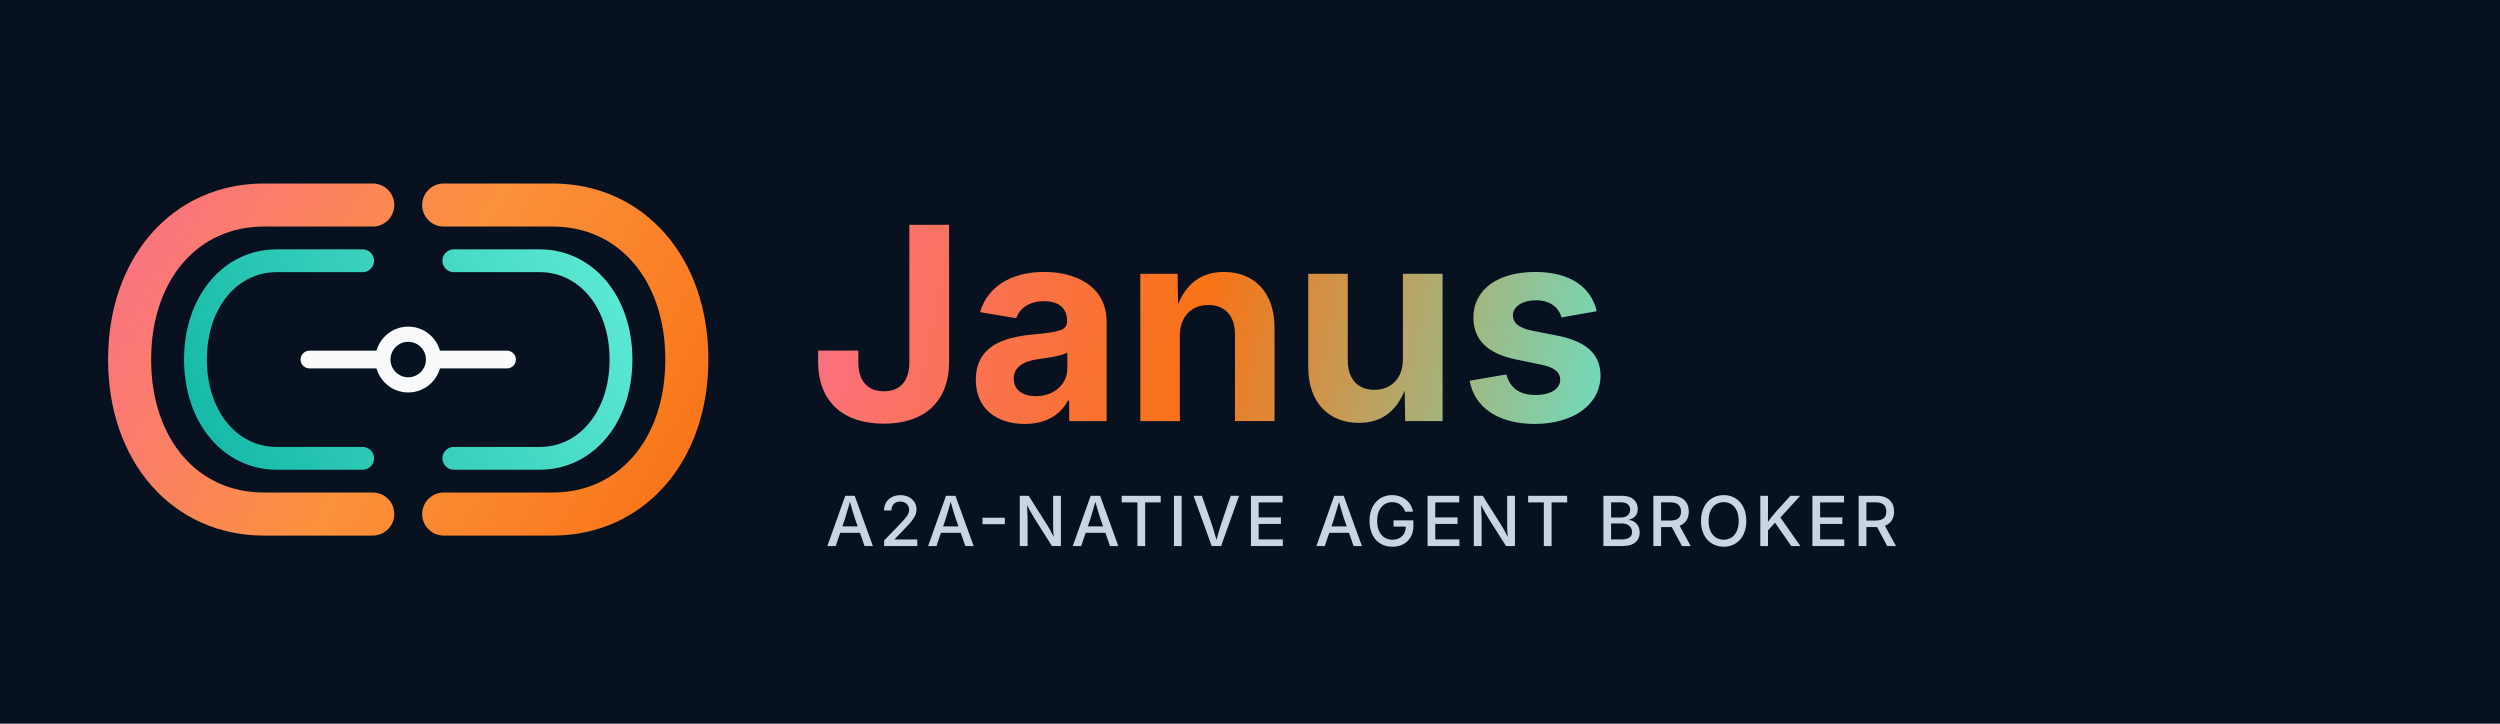
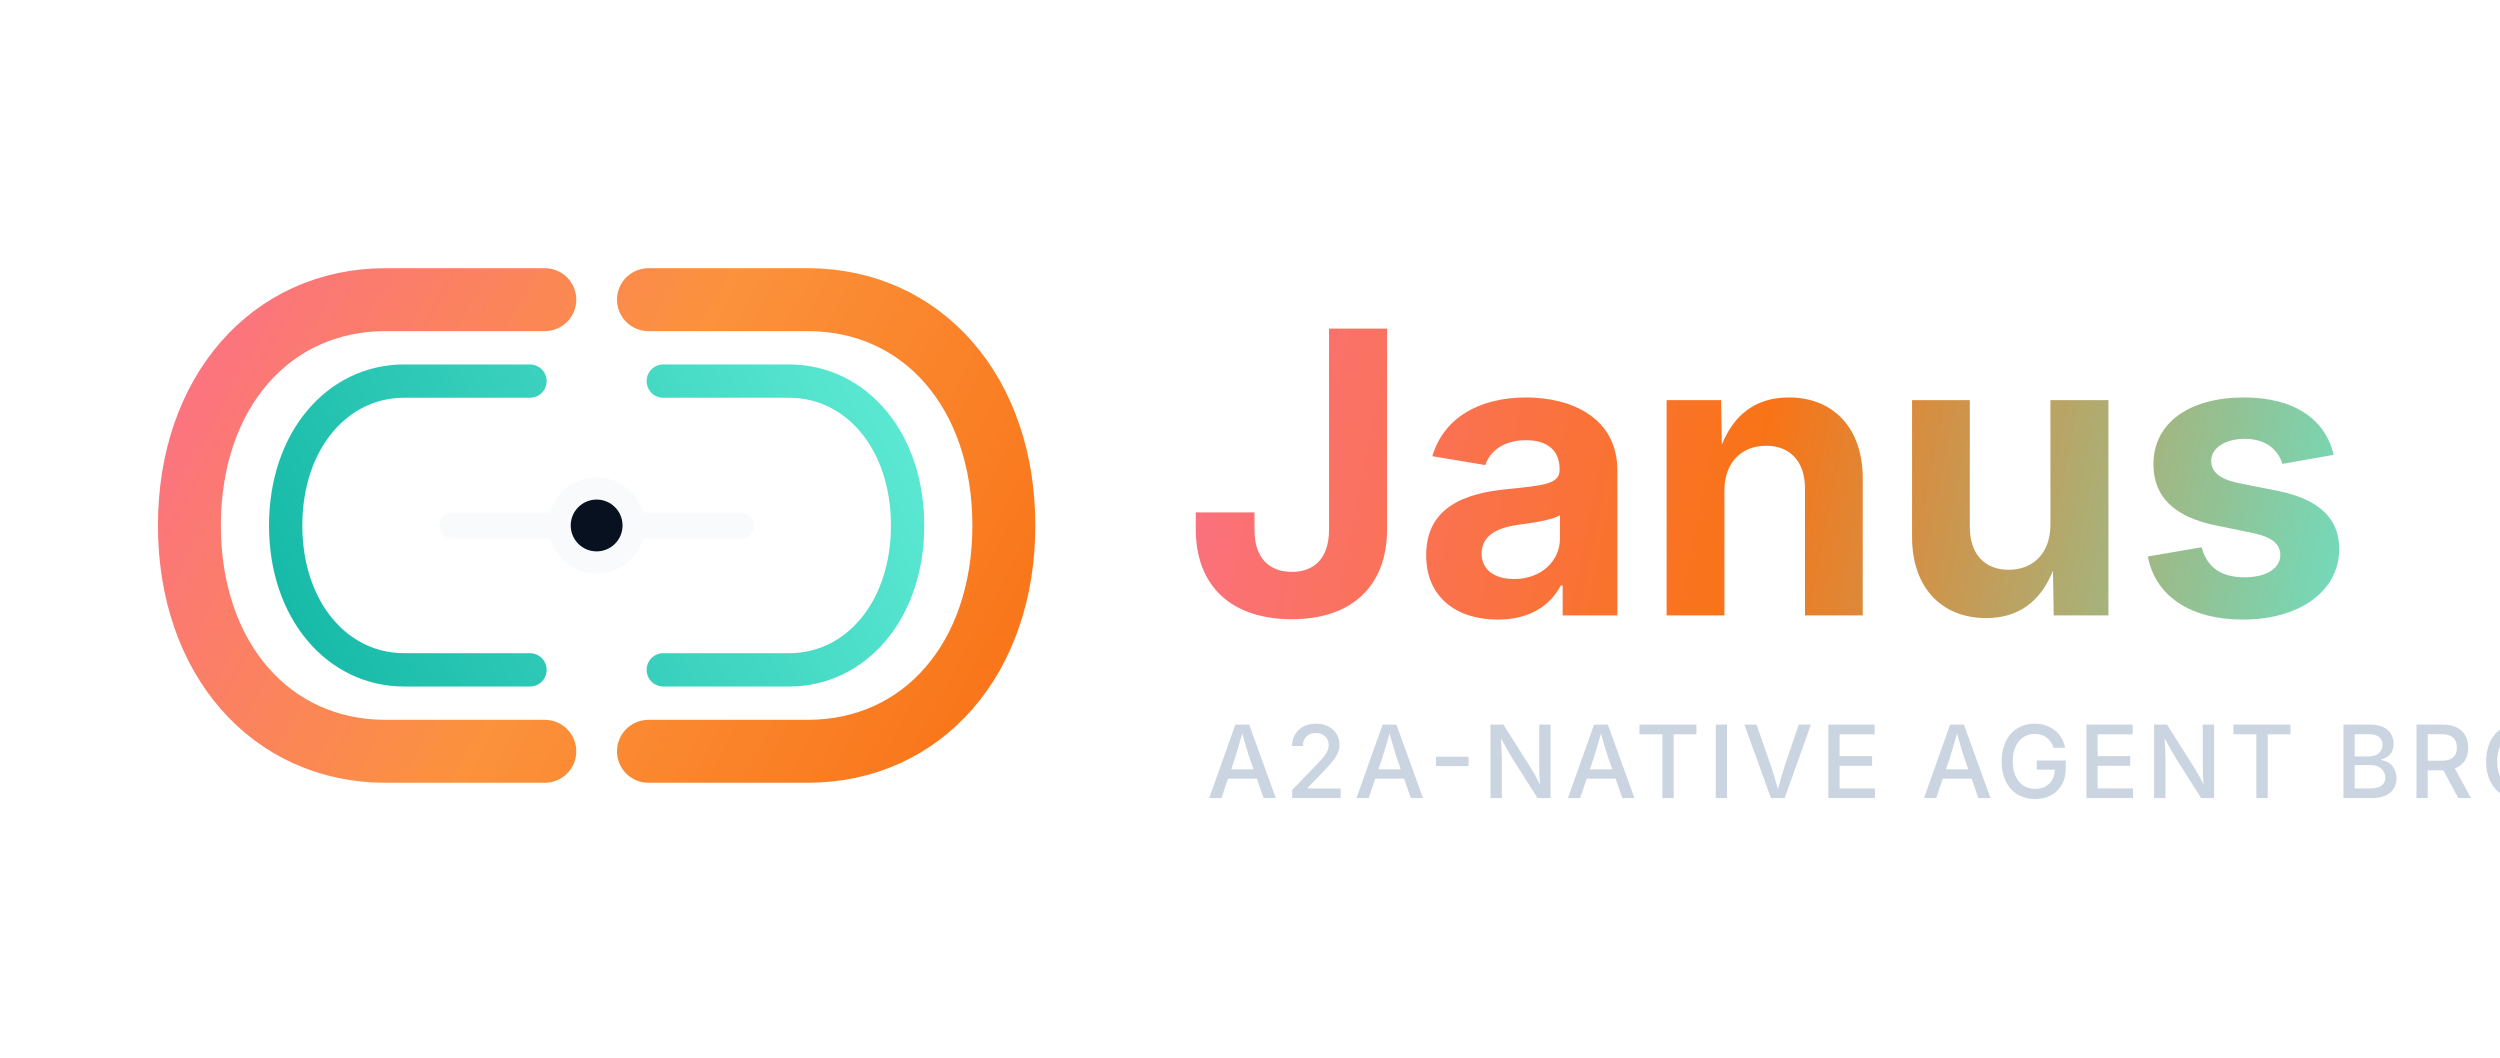
- <svg xmlns="http://www.w3.org/2000/svg" width="760" height="220" viewBox="0 0 760 220" fill="none" role="img" aria-labelledby="title desc">
-   <rect width="760" height="220" fill="#08111F" />
+ <svg xmlns="http://www.w3.org/2000/svg" width="520" height="220" viewBox="0 0 520 220" fill="none" role="img" aria-labelledby="title desc">
  <defs>
    <linearGradient id="janusLogoDarkOuter" x1="20" y1="31" x2="240" y2="151" gradientUnits="userSpaceOnUse">
      <stop offset="0" stop-color="#FB7185" />
      <stop offset="0.5" stop-color="#FB923C" />
      <stop offset="1" stop-color="#F97316" />
    </linearGradient>
    <linearGradient id="janusLogoDarkInner" x1="46" y1="129" x2="214" y2="51" gradientUnits="userSpaceOnUse">
      <stop offset="0" stop-color="#14B8A6" />
      <stop offset="1" stop-color="#5EEAD4" />
    </linearGradient>
    <linearGradient id="janusWordDark" x1="246" y1="76" x2="505" y2="128" gradientUnits="userSpaceOnUse">
      <stop offset="0" stop-color="#FB7185" />
      <stop offset="0.46" stop-color="#F97316" />
      <stop offset="1" stop-color="#5EEAD4" />
    </linearGradient>
  </defs>
  <g transform="translate(24 40) scale(0.77)">
    <path d="M116 29H73C42 29 20 54 20 90C20 126 42 151 73 151H116M144 29H187C218 29 240 54 240 90C240 126 218 151 187 151H144" fill="none" stroke="url(#janusLogoDarkOuter)" stroke-width="17" stroke-linecap="round" />
    <path d="M112 51H78C60 51 46 67 46 90C46 113 60 129 78 129H112M148 51H182C200 51 214 67 214 90C214 113 200 129 182 129H148" fill="none" stroke="url(#janusLogoDarkInner)" stroke-width="9" stroke-linecap="round" />
    <path d="M91 90H169" fill="none" stroke="#F8FAFC" stroke-width="7" stroke-linecap="round" />
    <circle cx="130" cy="90" r="10" fill="#08111F" stroke="#F8FAFC" stroke-width="6" />
  </g>
  <text x="246" y="128" fill="url(#janusWordDark)" font-family="Inter, ui-sans-serif, system-ui, -apple-system, BlinkMacSystemFont, 'Segoe UI', sans-serif" font-size="82" font-weight="700" letter-spacing="0">Janus</text>
  <text x="251" y="166" fill="#CBD5E1" font-family="Inter, ui-sans-serif, system-ui, -apple-system, BlinkMacSystemFont, 'Segoe UI', sans-serif" font-size="21" font-weight="500" letter-spacing="1.4">A2A-NATIVE AGENT BROKER</text>
</svg>
